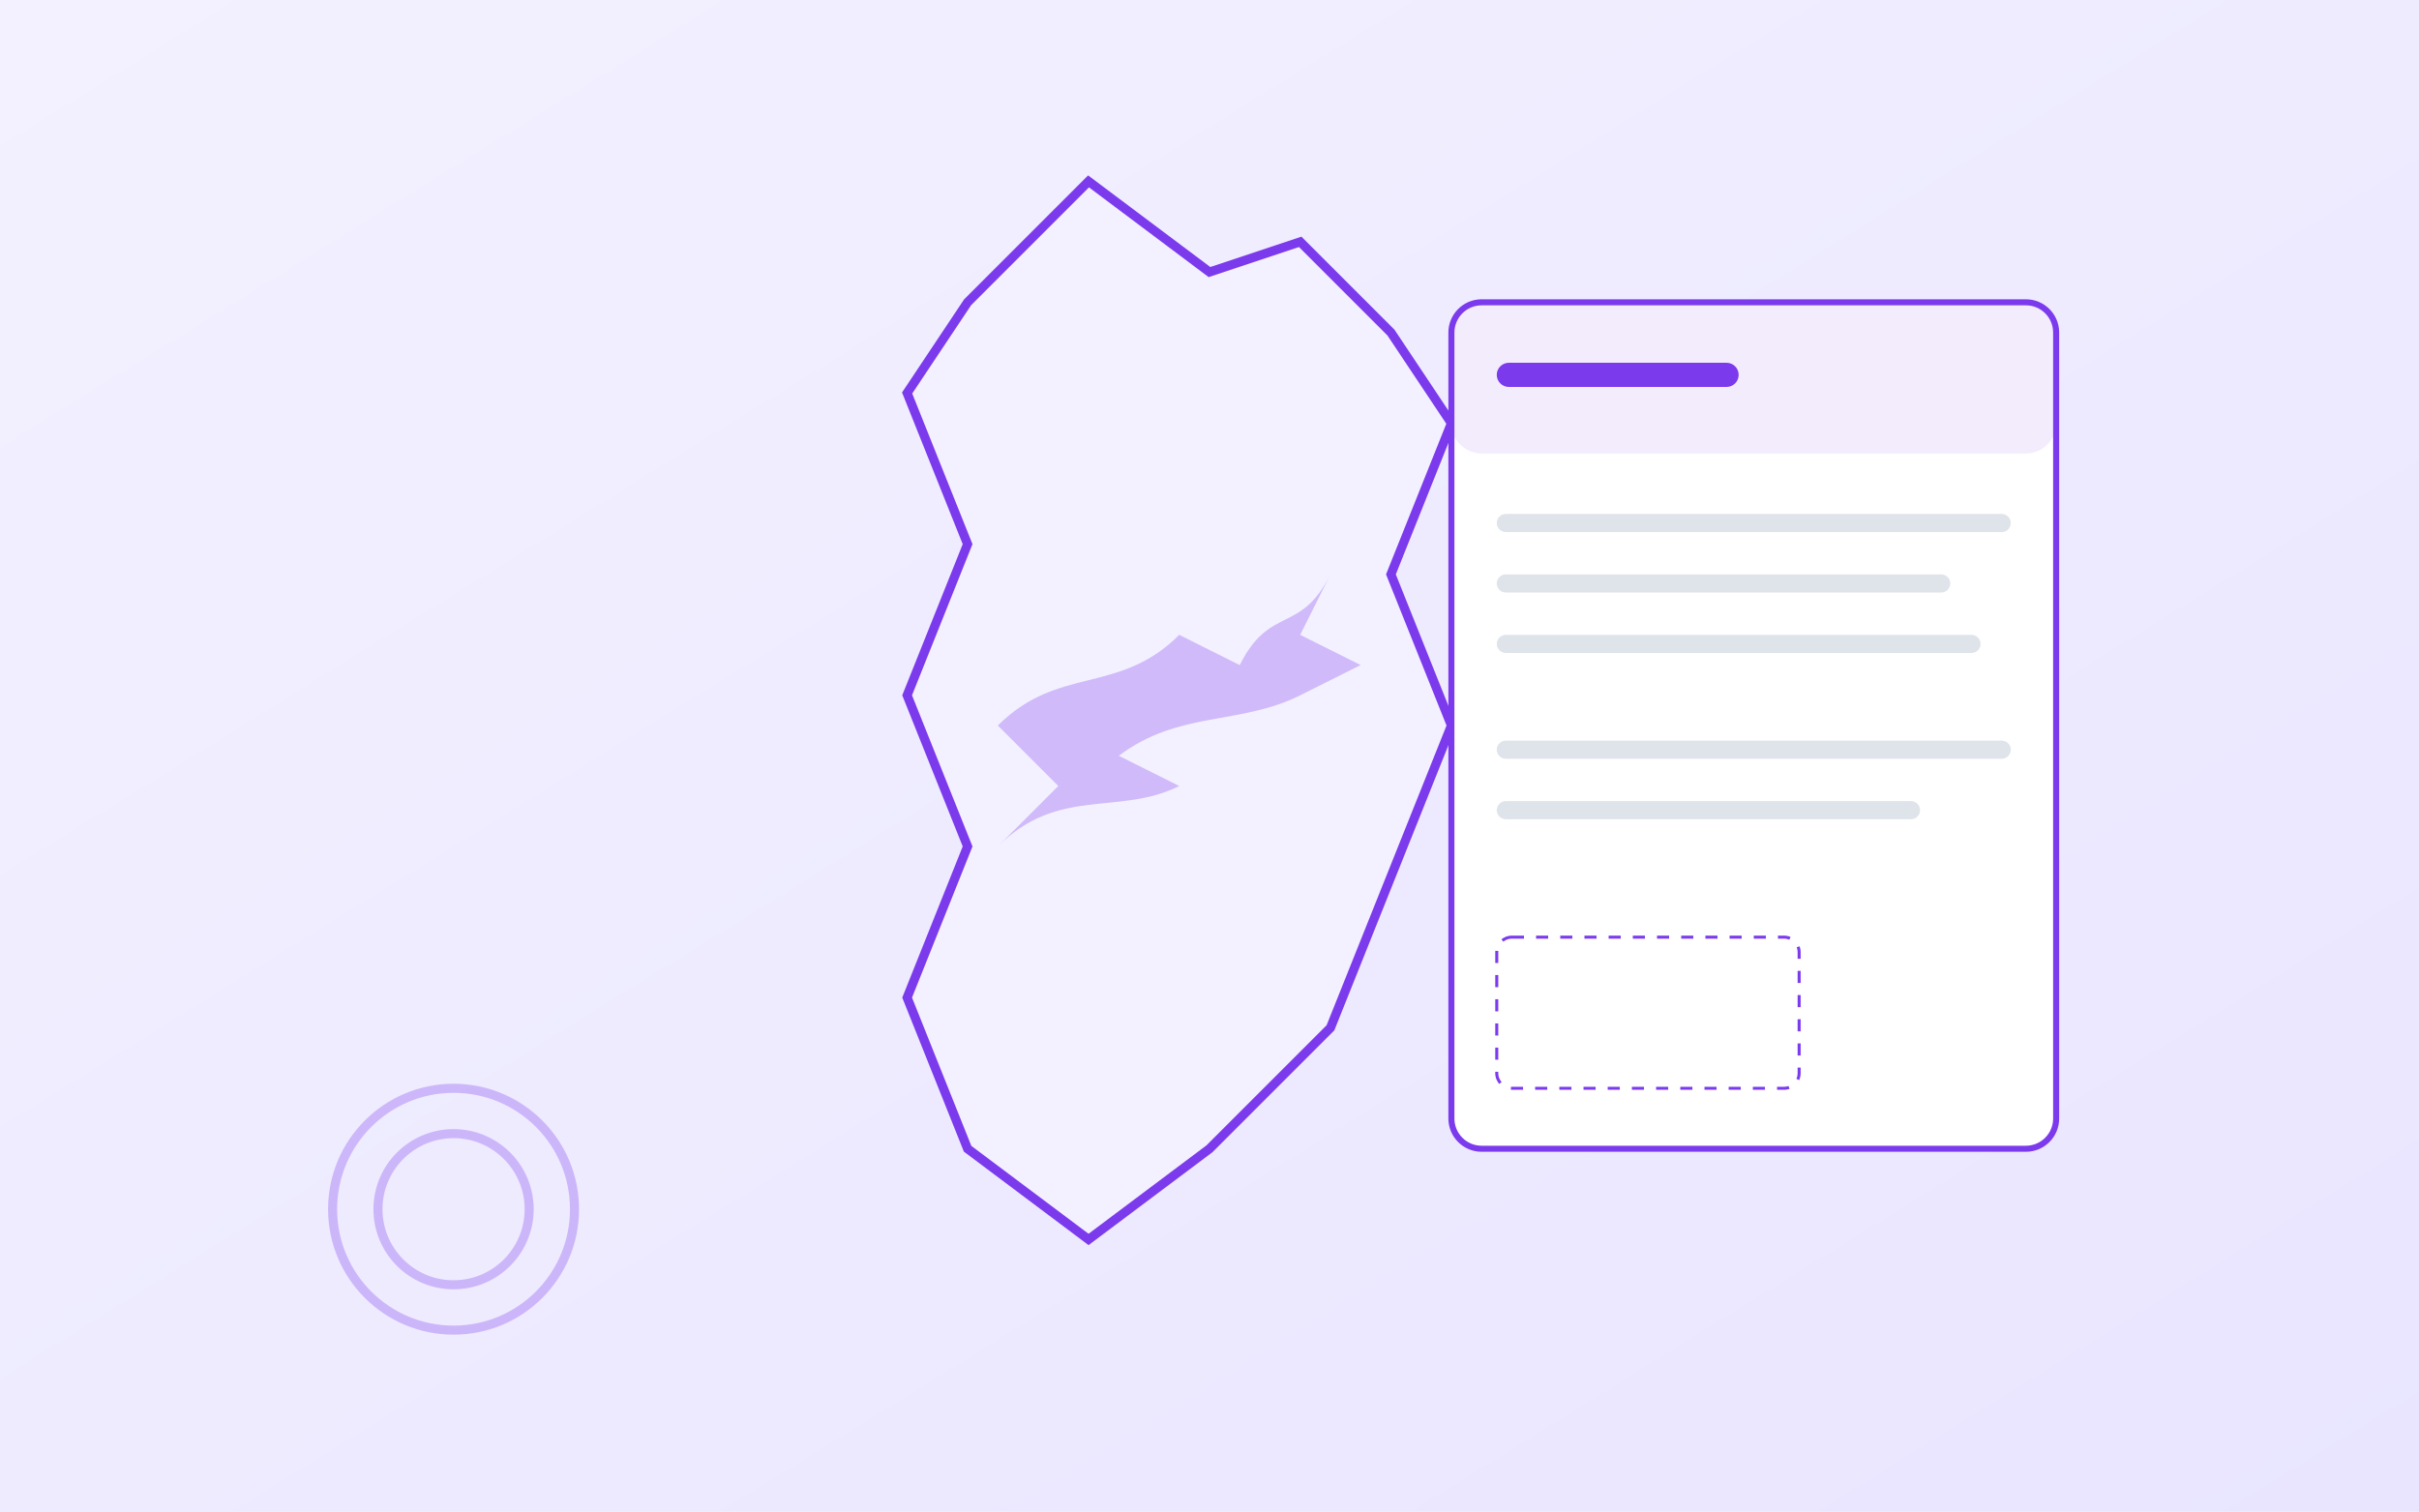
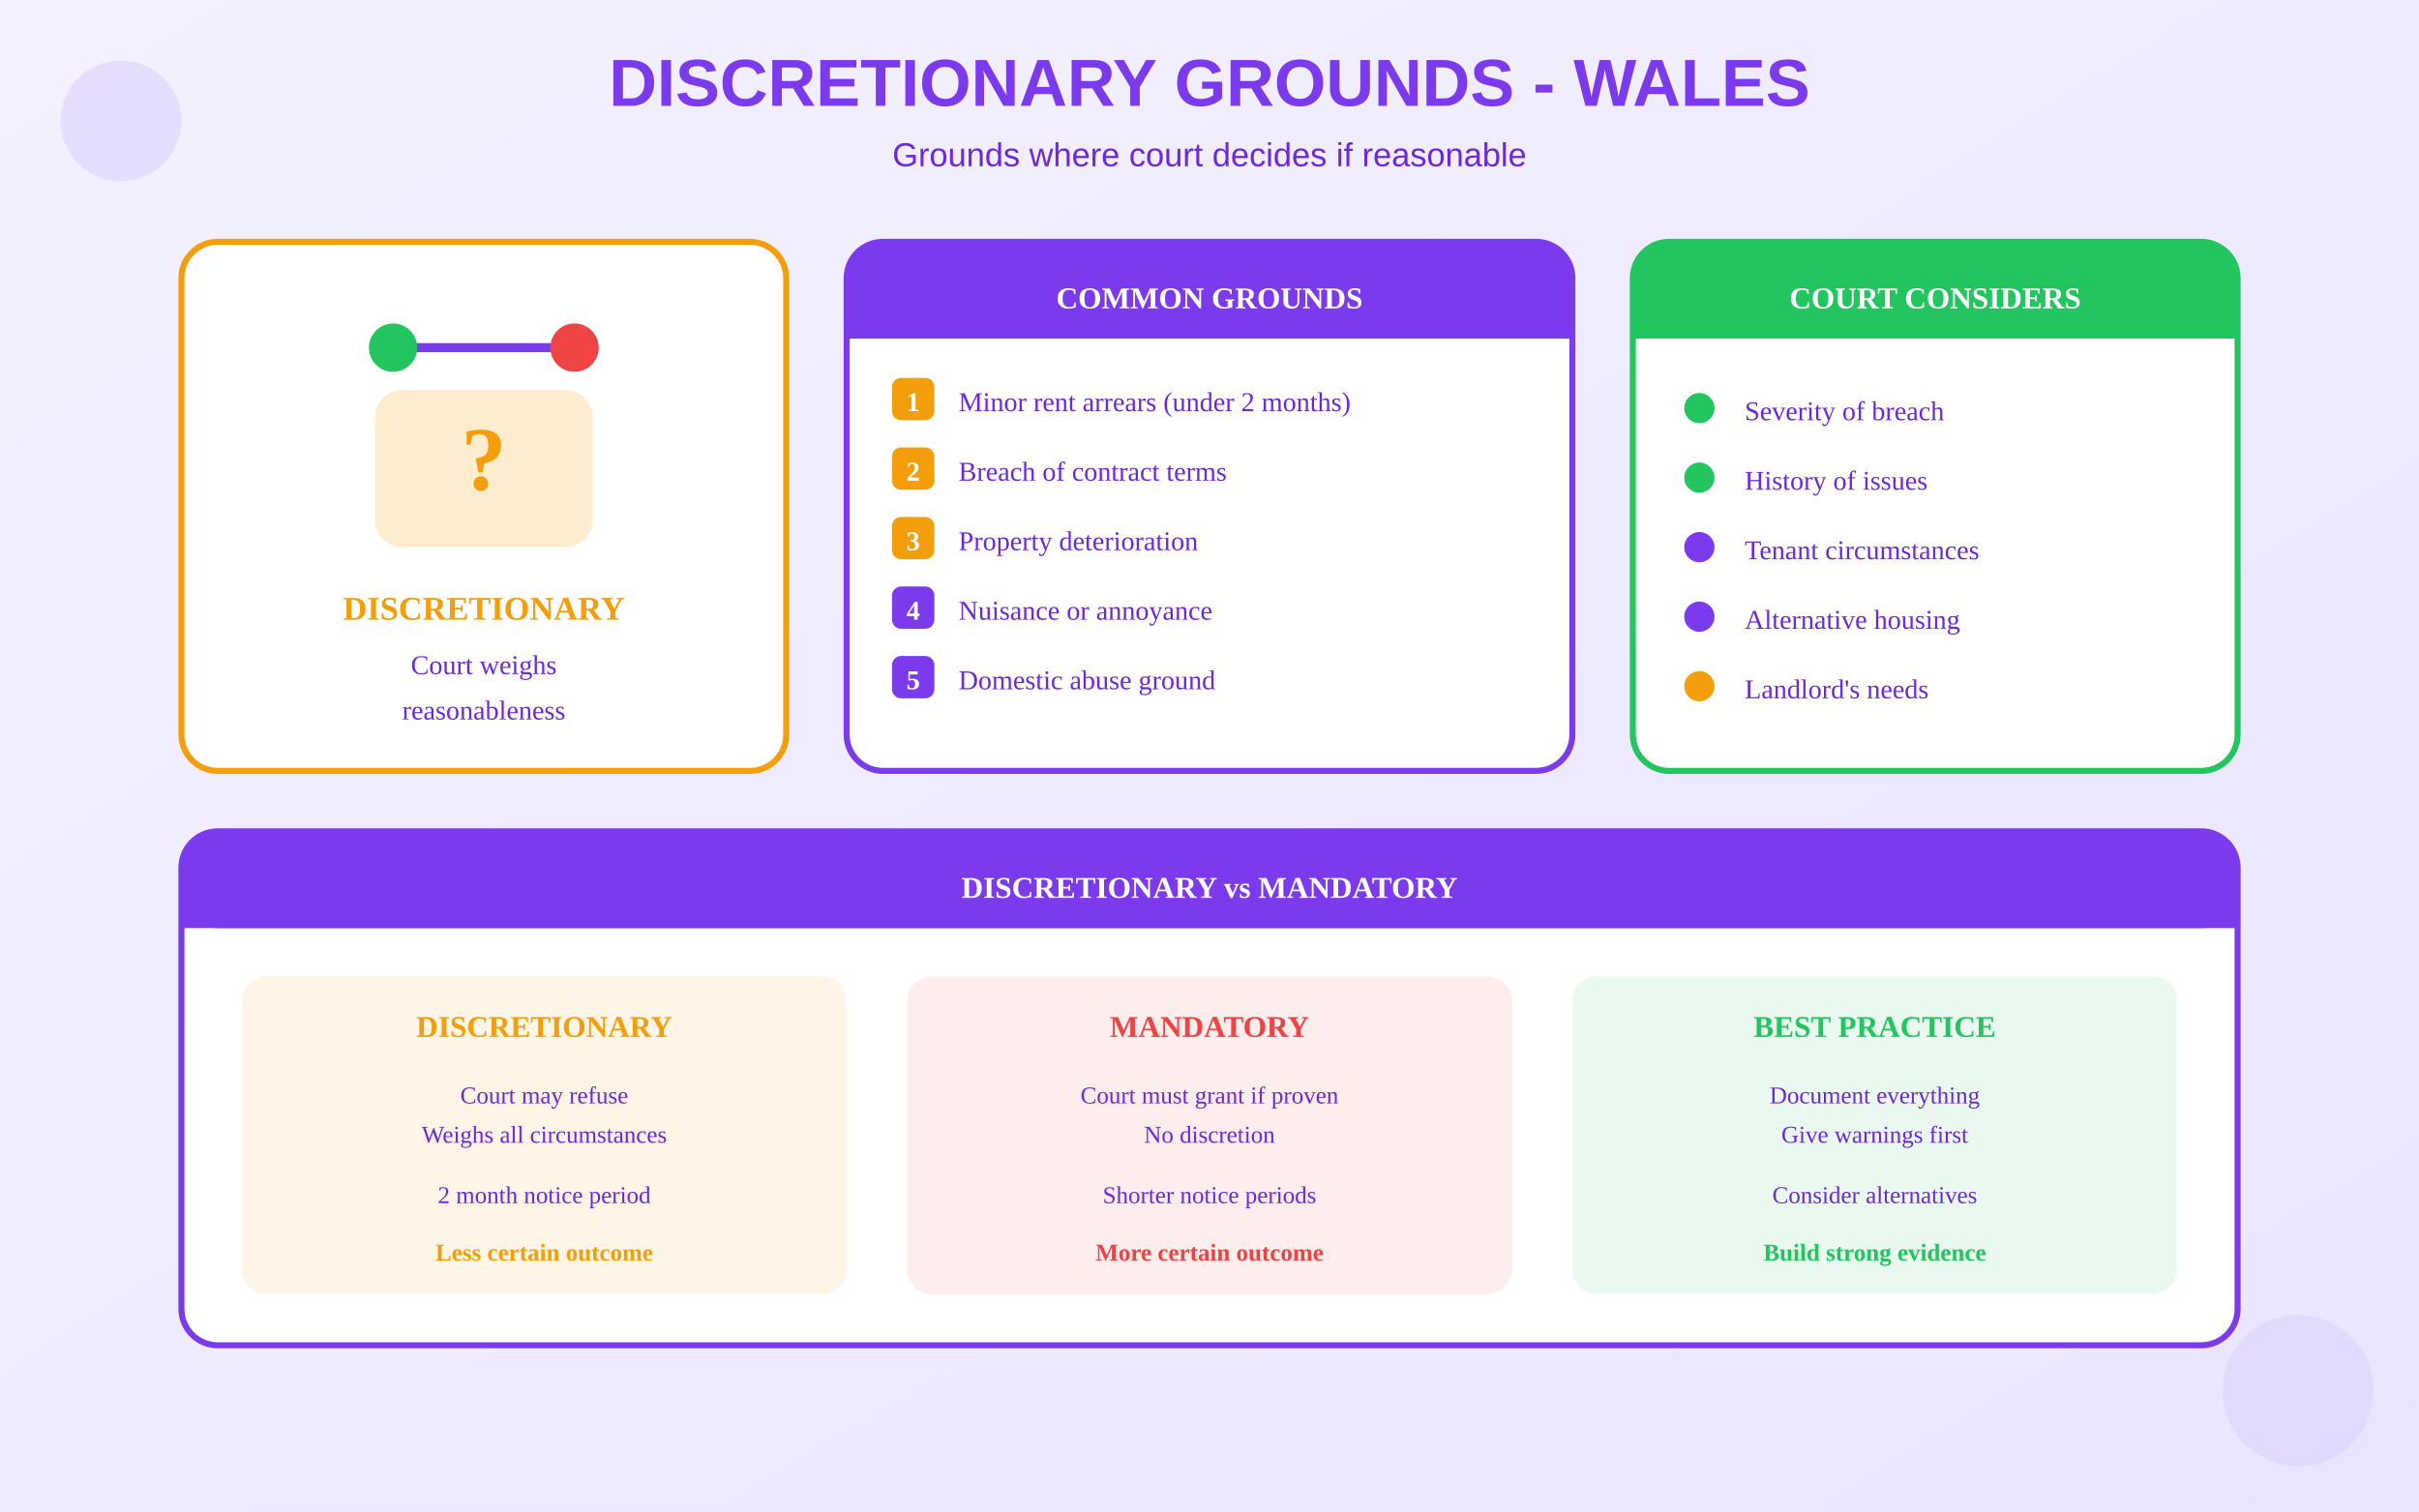
<svg xmlns="http://www.w3.org/2000/svg" viewBox="0 0 800 500">
  <defs>
    <linearGradient id="bgGrad" x1="0%" y1="0%" x2="100%" y2="100%">
      <stop offset="0%" style="stop-color:#F3F1FF" />
      <stop offset="100%" style="stop-color:#E9E5FF" />
    </linearGradient>
  </defs>
  <rect width="800" height="500" fill="url(#bgGrad)" />
-   <g transform="translate(280, 60)">
-     <path d="M80 0 L120 30 L150 20 L180 50 L200 80 L180 130 L200 180 L180 230 L160 280              L120 320 L80 350 L40 320 L20 270 L40 220 L20 170 L40 120 L20 70 L40 40 Z" fill="#F3F1FF" stroke="#7C3AED" stroke-width="3" />
-     <g transform="translate(50, 100)">
-       <path d="M0 80 C20 60 40 70 60 50 L80 60 C90 40 100 50 110 30 L100 50 L120 60 L100 70                C80 80 60 75 40 90 L60 100 C40 110 20 100 0 120 L20 100 C10 90 5 85 0 80 Z" fill="#7C3AED" opacity="0.3" />
+   <text x="400" y="35" text-anchor="middle" fill="#7C3AED" font-size="22" font-weight="bold" font-family="Arial">DISCRETIONARY GROUNDS - WALES</text>
+   <text x="400" y="55" text-anchor="middle" fill="#6D28D9" font-size="11" font-family="Arial">Grounds where court decides if reasonable</text>
+   <g transform="translate(60, 80)">
+     <rect x="0" y="0" width="200" height="175" rx="12" fill="white" stroke="#F59E0B" stroke-width="2" />
+     <g transform="translate(40, 10)">
+       <rect x="25" y="40" width="70" height="50" rx="8" fill="#F59E0B" opacity="0.2" stroke="#F59E0B" stroke-width="2" />
+       <text x="60" y="72" text-anchor="middle" fill="#F59E0B" font-size="30" font-weight="bold">?</text>
+       <line x1="30" y1="25" x2="90" y2="25" stroke="#7C3AED" stroke-width="3" />
+       <circle cx="30" cy="25" r="8" fill="#22C55E" />
+       <circle cx="90" cy="25" r="8" fill="#EF4444" />
+     </g>
+     <text x="100" y="125" text-anchor="middle" fill="#F59E0B" font-size="11" font-weight="bold">DISCRETIONARY</text>
+     <text x="100" y="143" text-anchor="middle" fill="#6D28D9" font-size="9">Court weighs</text>
+     <text x="100" y="158" text-anchor="middle" fill="#6D28D9" font-size="9">reasonableness</text>
+   </g>
+   <g transform="translate(280, 80)">
+     <rect x="0" y="0" width="240" height="175" rx="12" fill="white" stroke="#7C3AED" stroke-width="2" />
+     <rect x="0" y="0" width="240" height="32" rx="12" fill="#7C3AED" />
+     <rect x="0" y="20" width="240" height="12" fill="#7C3AED" />
+     <text x="120" y="22" text-anchor="middle" fill="white" font-size="10" font-weight="bold">COMMON GROUNDS</text>
+     <g transform="translate(15, 45)">
+       <rect x="0" y="0" width="14" height="14" rx="3" fill="#F59E0B" />
+       <text x="7" y="11" text-anchor="middle" fill="white" font-size="9" font-weight="bold">1</text>
+       <text x="22" y="11" fill="#6D28D9" font-size="9">Minor rent arrears (under 2 months)</text>
+     </g>
+     <g transform="translate(15, 68)">
+       <rect x="0" y="0" width="14" height="14" rx="3" fill="#F59E0B" />
+       <text x="7" y="11" text-anchor="middle" fill="white" font-size="9" font-weight="bold">2</text>
+       <text x="22" y="11" fill="#6D28D9" font-size="9">Breach of contract terms</text>
+     </g>
+     <g transform="translate(15, 91)">
+       <rect x="0" y="0" width="14" height="14" rx="3" fill="#F59E0B" />
+       <text x="7" y="11" text-anchor="middle" fill="white" font-size="9" font-weight="bold">3</text>
+       <text x="22" y="11" fill="#6D28D9" font-size="9">Property deterioration</text>
+     </g>
+     <g transform="translate(15, 114)">
+       <rect x="0" y="0" width="14" height="14" rx="3" fill="#7C3AED" />
+       <text x="7" y="11" text-anchor="middle" fill="white" font-size="9" font-weight="bold">4</text>
+       <text x="22" y="11" fill="#6D28D9" font-size="9">Nuisance or annoyance</text>
+     </g>
+     <g transform="translate(15, 137)">
+       <rect x="0" y="0" width="14" height="14" rx="3" fill="#7C3AED" />
+       <text x="7" y="11" text-anchor="middle" fill="white" font-size="9" font-weight="bold">5</text>
+       <text x="22" y="11" fill="#6D28D9" font-size="9">Domestic abuse ground</text>
    </g>
  </g>
-   <g transform="translate(480, 100)">
-     <rect x="0" y="0" width="200" height="280" rx="10" fill="white" stroke="#7C3AED" stroke-width="2" />
-     <rect x="0" y="0" width="200" height="50" rx="10" fill="#7C3AED" opacity="0.1" />
-     <rect x="15" y="20" width="80" height="8" rx="4" fill="#7C3AED" />
-     <rect x="15" y="70" width="170" height="6" rx="3" fill="#94A3B8" opacity="0.3" />
-     <rect x="15" y="90" width="150" height="6" rx="3" fill="#94A3B8" opacity="0.3" />
-     <rect x="15" y="110" width="160" height="6" rx="3" fill="#94A3B8" opacity="0.3" />
-     <rect x="15" y="145" width="170" height="6" rx="3" fill="#94A3B8" opacity="0.3" />
-     <rect x="15" y="165" width="140" height="6" rx="3" fill="#94A3B8" opacity="0.3" />
-     <rect x="15" y="210" width="100" height="50" rx="5" stroke="#7C3AED" stroke-width="1" stroke-dasharray="4" fill="none" />
+   <g transform="translate(540, 80)">
+     <rect x="0" y="0" width="200" height="175" rx="12" fill="white" stroke="#22C55E" stroke-width="2" />
+     <rect x="0" y="0" width="200" height="32" rx="12" fill="#22C55E" />
+     <rect x="0" y="20" width="200" height="12" fill="#22C55E" />
+     <text x="100" y="22" text-anchor="middle" fill="white" font-size="10" font-weight="bold">COURT CONSIDERS</text>
+     <g transform="translate(15, 48)">
+       <circle cx="7" cy="7" r="5" fill="#22C55E" />
+       <text x="22" y="11" fill="#6D28D9" font-size="9">Severity of breach</text>
+     </g>
+     <g transform="translate(15, 71)">
+       <circle cx="7" cy="7" r="5" fill="#22C55E" />
+       <text x="22" y="11" fill="#6D28D9" font-size="9">History of issues</text>
+     </g>
+     <g transform="translate(15, 94)">
+       <circle cx="7" cy="7" r="5" fill="#7C3AED" />
+       <text x="22" y="11" fill="#6D28D9" font-size="9">Tenant circumstances</text>
+     </g>
+     <g transform="translate(15, 117)">
+       <circle cx="7" cy="7" r="5" fill="#7C3AED" />
+       <text x="22" y="11" fill="#6D28D9" font-size="9">Alternative housing</text>
+     </g>
+     <g transform="translate(15, 140)">
+       <circle cx="7" cy="7" r="5" fill="#F59E0B" />
+       <text x="22" y="11" fill="#6D28D9" font-size="9">Landlord's needs</text>
+     </g>
  </g>
-   <circle cx="150" cy="400" r="40" fill="none" stroke="#7C3AED" stroke-width="3" opacity="0.3" />
-   <circle cx="150" cy="400" r="25" fill="none" stroke="#7C3AED" stroke-width="3" opacity="0.3" />
+   <g transform="translate(60, 275)">
+     <rect x="0" y="0" width="680" height="170" rx="12" fill="white" stroke="#7C3AED" stroke-width="2" />
+     <rect x="0" y="0" width="680" height="32" rx="12" fill="#7C3AED" />
+     <rect x="0" y="20" width="680" height="12" fill="#7C3AED" />
+     <text x="340" y="22" text-anchor="middle" fill="white" font-size="10" font-weight="bold">DISCRETIONARY vs MANDATORY</text>
+     <g transform="translate(20, 48)">
+       <rect x="0" y="0" width="200" height="105" rx="8" fill="#F59E0B" opacity="0.1" />
+       <text x="100" y="20" text-anchor="middle" fill="#F59E0B" font-size="10" font-weight="bold">DISCRETIONARY</text>
+       <text x="100" y="42" text-anchor="middle" fill="#6D28D9" font-size="8">Court may refuse</text>
+       <text x="100" y="55" text-anchor="middle" fill="#6D28D9" font-size="8">Weighs all circumstances</text>
+       <text x="100" y="75" text-anchor="middle" fill="#6D28D9" font-size="8">2 month notice period</text>
+       <text x="100" y="94" text-anchor="middle" fill="#F59E0B" font-size="8" font-weight="bold">Less certain outcome</text>
+     </g>
+     <g transform="translate(240, 48)">
+       <rect x="0" y="0" width="200" height="105" rx="8" fill="#EF4444" opacity="0.1" />
+       <text x="100" y="20" text-anchor="middle" fill="#EF4444" font-size="10" font-weight="bold">MANDATORY</text>
+       <text x="100" y="42" text-anchor="middle" fill="#6D28D9" font-size="8">Court must grant if proven</text>
+       <text x="100" y="55" text-anchor="middle" fill="#6D28D9" font-size="8">No discretion</text>
+       <text x="100" y="75" text-anchor="middle" fill="#6D28D9" font-size="8">Shorter notice periods</text>
+       <text x="100" y="94" text-anchor="middle" fill="#EF4444" font-size="8" font-weight="bold">More certain outcome</text>
+     </g>
+     <g transform="translate(460, 48)">
+       <rect x="0" y="0" width="200" height="105" rx="8" fill="#22C55E" opacity="0.1" />
+       <text x="100" y="20" text-anchor="middle" fill="#22C55E" font-size="10" font-weight="bold">BEST PRACTICE</text>
+       <text x="100" y="42" text-anchor="middle" fill="#6D28D9" font-size="8">Document everything</text>
+       <text x="100" y="55" text-anchor="middle" fill="#6D28D9" font-size="8">Give warnings first</text>
+       <text x="100" y="75" text-anchor="middle" fill="#6D28D9" font-size="8">Consider alternatives</text>
+       <text x="100" y="94" text-anchor="middle" fill="#22C55E" font-size="8" font-weight="bold">Build strong evidence</text>
+     </g>
+   </g>
+   <circle cx="40" cy="40" r="20" fill="#7C3AED" opacity="0.1" />
+   <circle cx="760" cy="460" r="25" fill="#A78BFA" opacity="0.12" />
</svg>
